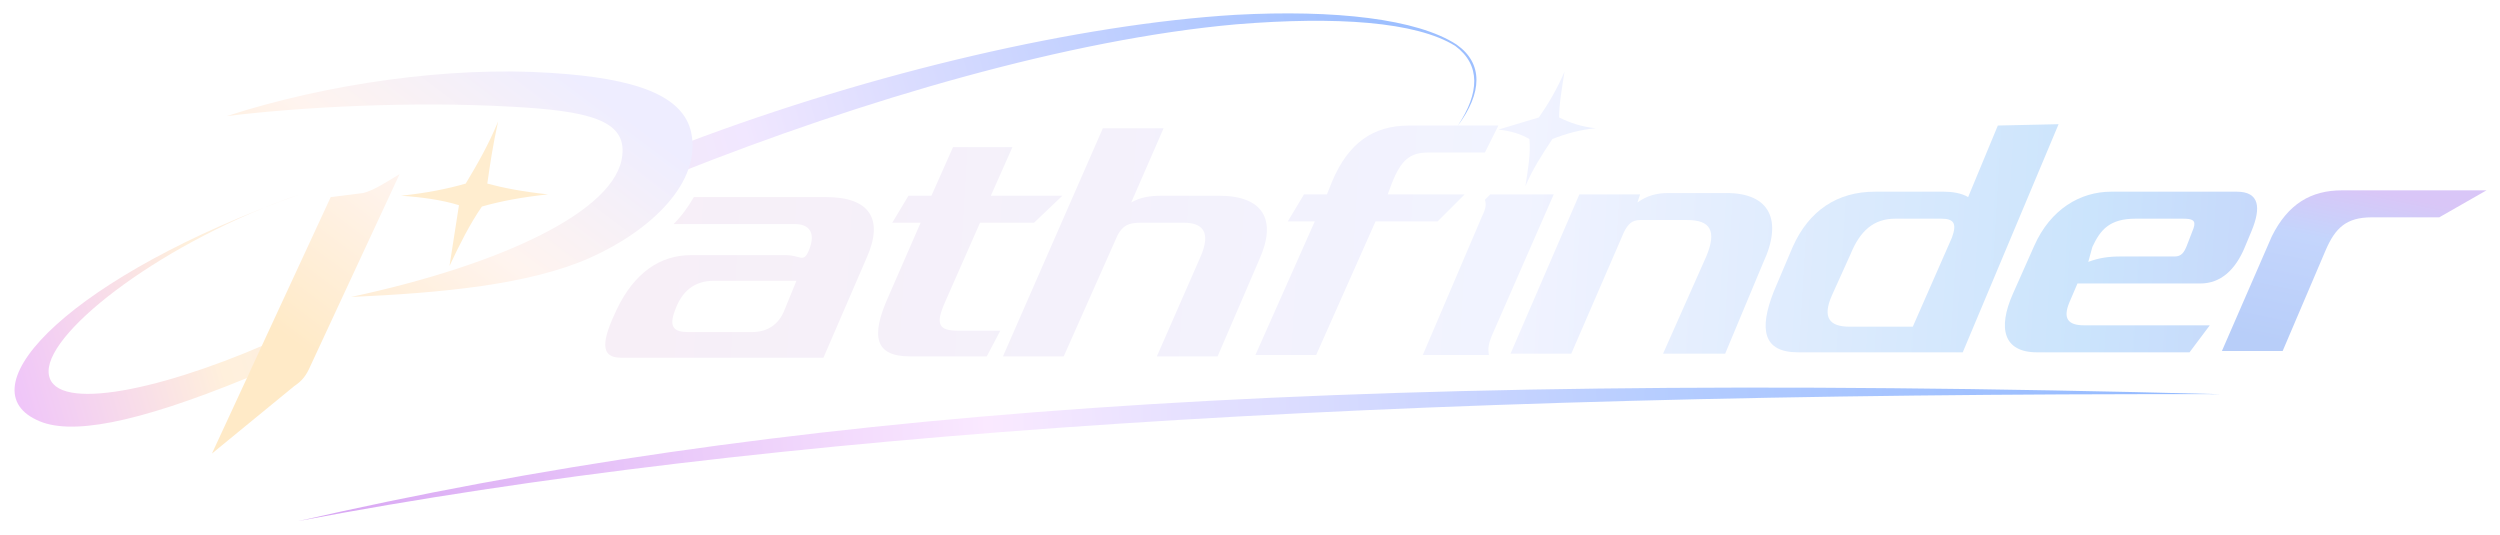
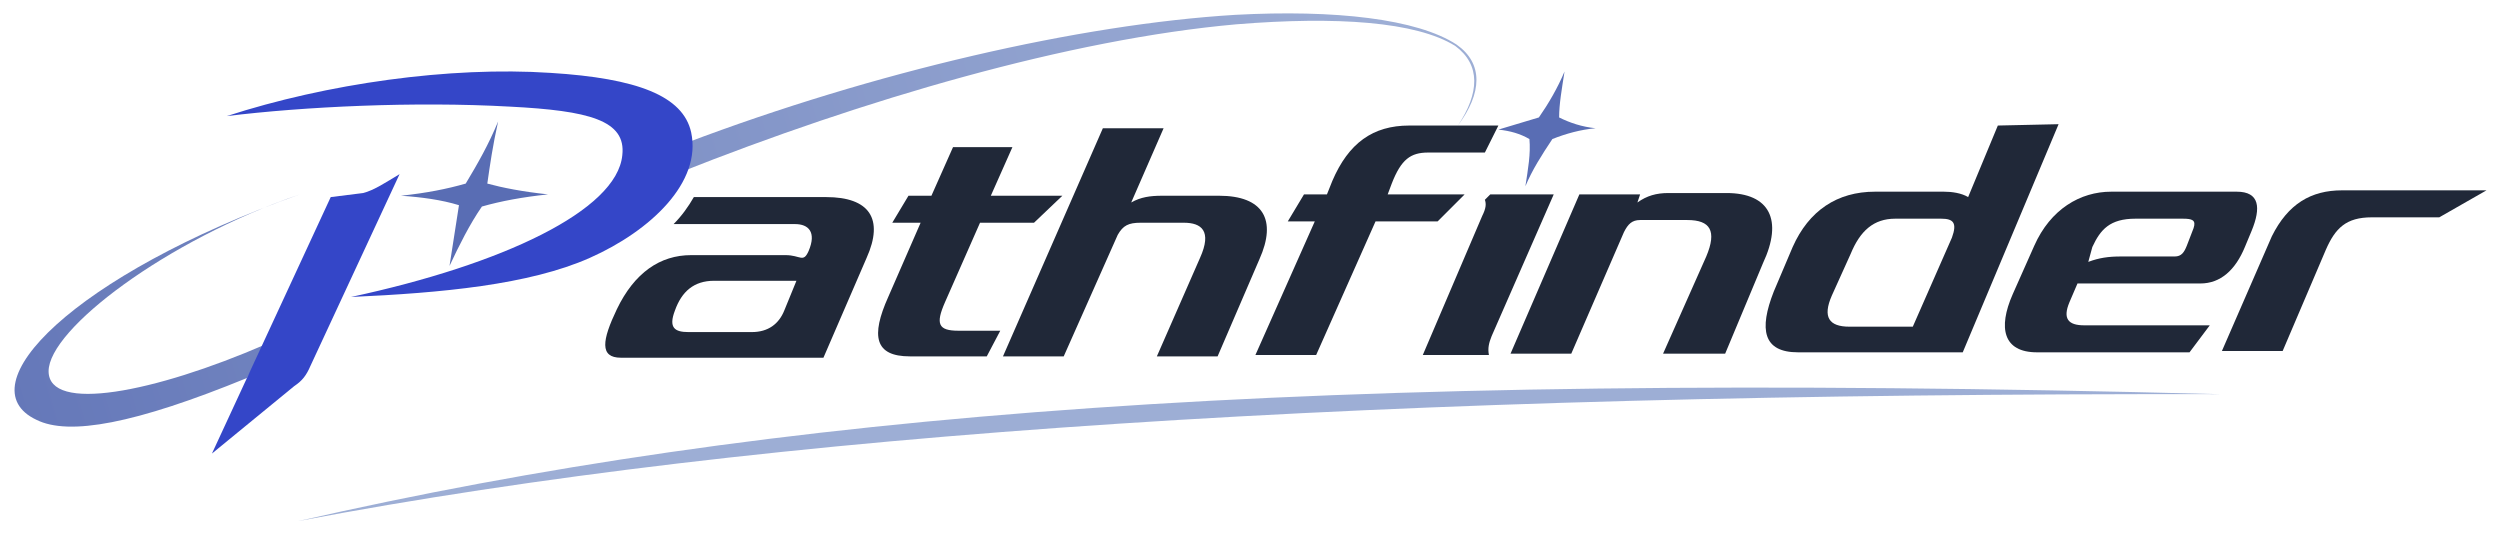
<svg xmlns="http://www.w3.org/2000/svg" viewBox="154 151 1852 396" role="img" aria-labelledby="logo-title">
  <defs>
    <linearGradient id="orbit" gradientUnits="userSpaceOnUse" x1="165" y1="458" x2="1172" y2="163">
-       <stop stop-color="#efc4fa" />
-       <stop offset=".15" stop-color="#fff0dc" />
-       <stop offset=".55" stop-color="#f1e7ff" />
-       <stop offset="1" stop-color="#9dbfff" />
-     </linearGradient>
-     <linearGradient id="monogram" gradientUnits="userSpaceOnUse" x1="388" y1="417" x2="558" y2="190">
-       <stop stop-color="#ffeac7" />
-       <stop offset=".51" stop-color="#fff4ef" />
-       <stop offset="1" stop-color="#eeedff" />
-     </linearGradient>
-     <linearGradient id="letters" gradientUnits="userSpaceOnUse" x1="620" y1="290" x2="1970" y2="371">
-       <stop stop-color="#f7eff7" />
-       <stop offset=".49" stop-color="#f1f3ff" />
-       <stop offset=".8" stop-color="#cbe4fc" />
-       <stop offset="1" stop-color="#c0cbfa" />
-     </linearGradient>
-     <linearGradient id="tail" gradientUnits="userSpaceOnUse" x1="1875" y1="412" x2="1900" y2="290">
-       <stop stop-color="#b8cef9" />
-       <stop offset=".66" stop-color="#c4d5fc" />
-       <stop offset="1" stop-color="#d9c6f7" />
-     </linearGradient>
-     <linearGradient id="underline" gradientUnits="userSpaceOnUse" x1="375" y1="515" x2="1798" y2="442">
-       <stop stop-color="#d7a4f3" />
-       <stop offset=".36" stop-color="#fae9ff" />
-       <stop offset=".72" stop-color="#b4ccff" />
-       <stop offset="1" stop-color="#91b8ff" />
+       <stop stop-color="#6578b9" />
+       <stop offset="1" stop-color="#9daed5" />
    </linearGradient>
  </defs>
  <g fill="url(#orbit)">
    <path d="M376 295C277 329 190 395 190 426c0 31 78 16 161-20l-14 25c-83 34-132 43-156 31-53-25 27-107 195-167Z" />
    <path d="M662 257C802 204 954 169 1069 162c74-4 135 3 164 22 20 14 19 36 1 60 16-24 17-45-2-59-29-18-88-22-162-16-124 11-277 56-413 110Z" />
  </g>
-   <g fill="url(#monogram)">
+   <g fill="#3446c8">
    <path d="M322 237C396 213 487 200 562 205c64 4 98 17 104 44 8 37-30 73-75 93-45 20-110 26-177 29 112-24 197-64 201-105 3-26-25-33-83-36-71-4-153 0-210 7Z" />
    <path d="m399 297 24-3c8-2 17-8 27-14l-66 142c-3 7-6 11-12 15l-61 50Z" />
  </g>
-   <path fill="#ffedcf" d="M523 241c-4 18-6 32-8 46 11 3 26 6 45 8-19 2-35 5-49 9-9 13-17 29-24 44l7-45c-13-4-28-6-43-7 19-2 34-5 48-9 9-15 17-29 24-46Z" />
-   <g fill="url(#letters)" fill-rule="evenodd">
+   <path fill="#596db4" d="M523 241c-4 18-6 32-8 46 11 3 26 6 45 8-19 2-35 5-49 9-9 13-17 29-24 44l7-45c-13-4-28-6-43-7 19-2 34-5 48-9 9-15 17-29 24-46Z" />
+   <g fill="#202838" fill-rule="evenodd">
    <path d="M668 297h98c32 0 43 16 30 45l-32 74H614c-16 0-14-13-3-36 13-27 32-40 55-40h70c11 0 13 6 17-3 6-14 0-20-10-20h-90c6-6 11-13 15-20Zm15 62c-15 0-24 8-29 22-5 13 0 16 10 16h47c12 0 20-6 24-16l9-22Z" />
    <path d="M860 260h44l-16 36h53l-21 20h-40l-26 59c-7 16-5 21 10 21h31l-10 19h-57c-26 0-29-15-16-44l24-55h-21l12-20h17Z" />
    <path d="M971 246h45l-24 55c7-4 14-5 23-5h42c33 0 43 18 30 47l-31 72h-45l32-73c9-20 1-26-12-26h-32c-9 0-13 2-17 9l-40 90h-45Z" />
    <path d="M1264 244l-10 20h-42c-13 0-20 5-27 23l-3 8h57l-20 20h-46l-44 99h-45l44-99h-20l12-20h17l4-10c12-28 30-41 57-41Z" />
    <path d="M1258 295h47l-46 105c-2 5-3 9-2 14h-49l44-103c3-6 3-9 2-12Z" />
-     <path d="M1313 204c-2 13-4 24-4 34 8 4 17 7 27 8-11 1-22 4-32 8-8 12-15 23-20 35 2-13 4-24 3-35-7-4-14-6-23-7l30-9c7-10 14-22 19-34Z" />
+     <path fill="#596db4" d="M1313 204c-2 13-4 24-4 34 8 4 17 7 27 8-11 1-22 4-32 8-8 12-15 23-20 35 2-13 4-24 3-35-7-4-14-6-23-7l30-9c7-10 14-22 19-34Z" />
    <path d="M1324 295h45l-2 6c7-5 14-7 23-7h43c32 0 42 20 27 52l-28 67h-46l32-72c8-19 3-27-14-27h-35c-6 0-9 3-12 9l-39 90h-45Z" />
    <path d="M1634 244l45-1-71 169h-122c-26 0-29-17-18-45l14-33c12-27 33-41 61-41h51c6 0 13 1 18 4Zm-76 69c-16 0-26 9-33 26l-14 31c-7 16-2 23 13 23h47l29-66c4-11 1-14-8-14Z" />
    <path d="M1718 293h93c17 0 18 12 11 29l-5 12c-7 17-18 27-33 27h-91l-6 14c-5 12-1 17 11 17h93l-15 20h-113c-25 0-29-18-18-43l16-36c12-27 34-40 57-40Zm18 20c-19 0-26 8-32 21l-3 11c8-3 15-4 24-4h40c5 0 7-3 9-8l5-13c2-6-1-7-8-7Z" />
+     <path d="M1996 292l-35 20h-50c-19 0-27 8-34 24l-32 75h-45l37-85c12-24 29-34 52-34Z" />
  </g>
-   <path fill="url(#tail)" d="M1996 292l-35 20h-50c-19 0-27 8-34 24l-32 75h-45l37-85c12-24 29-34 52-34Z" />
-   <path fill="url(#underline)" d="M375 537C726 457 1118 425 1798 443 1173 442 723 471 375 537Z" />
+   <path fill="#9daed5" d="M375 537C726 457 1118 425 1798 443 1173 442 723 471 375 537Z" />
</svg>
